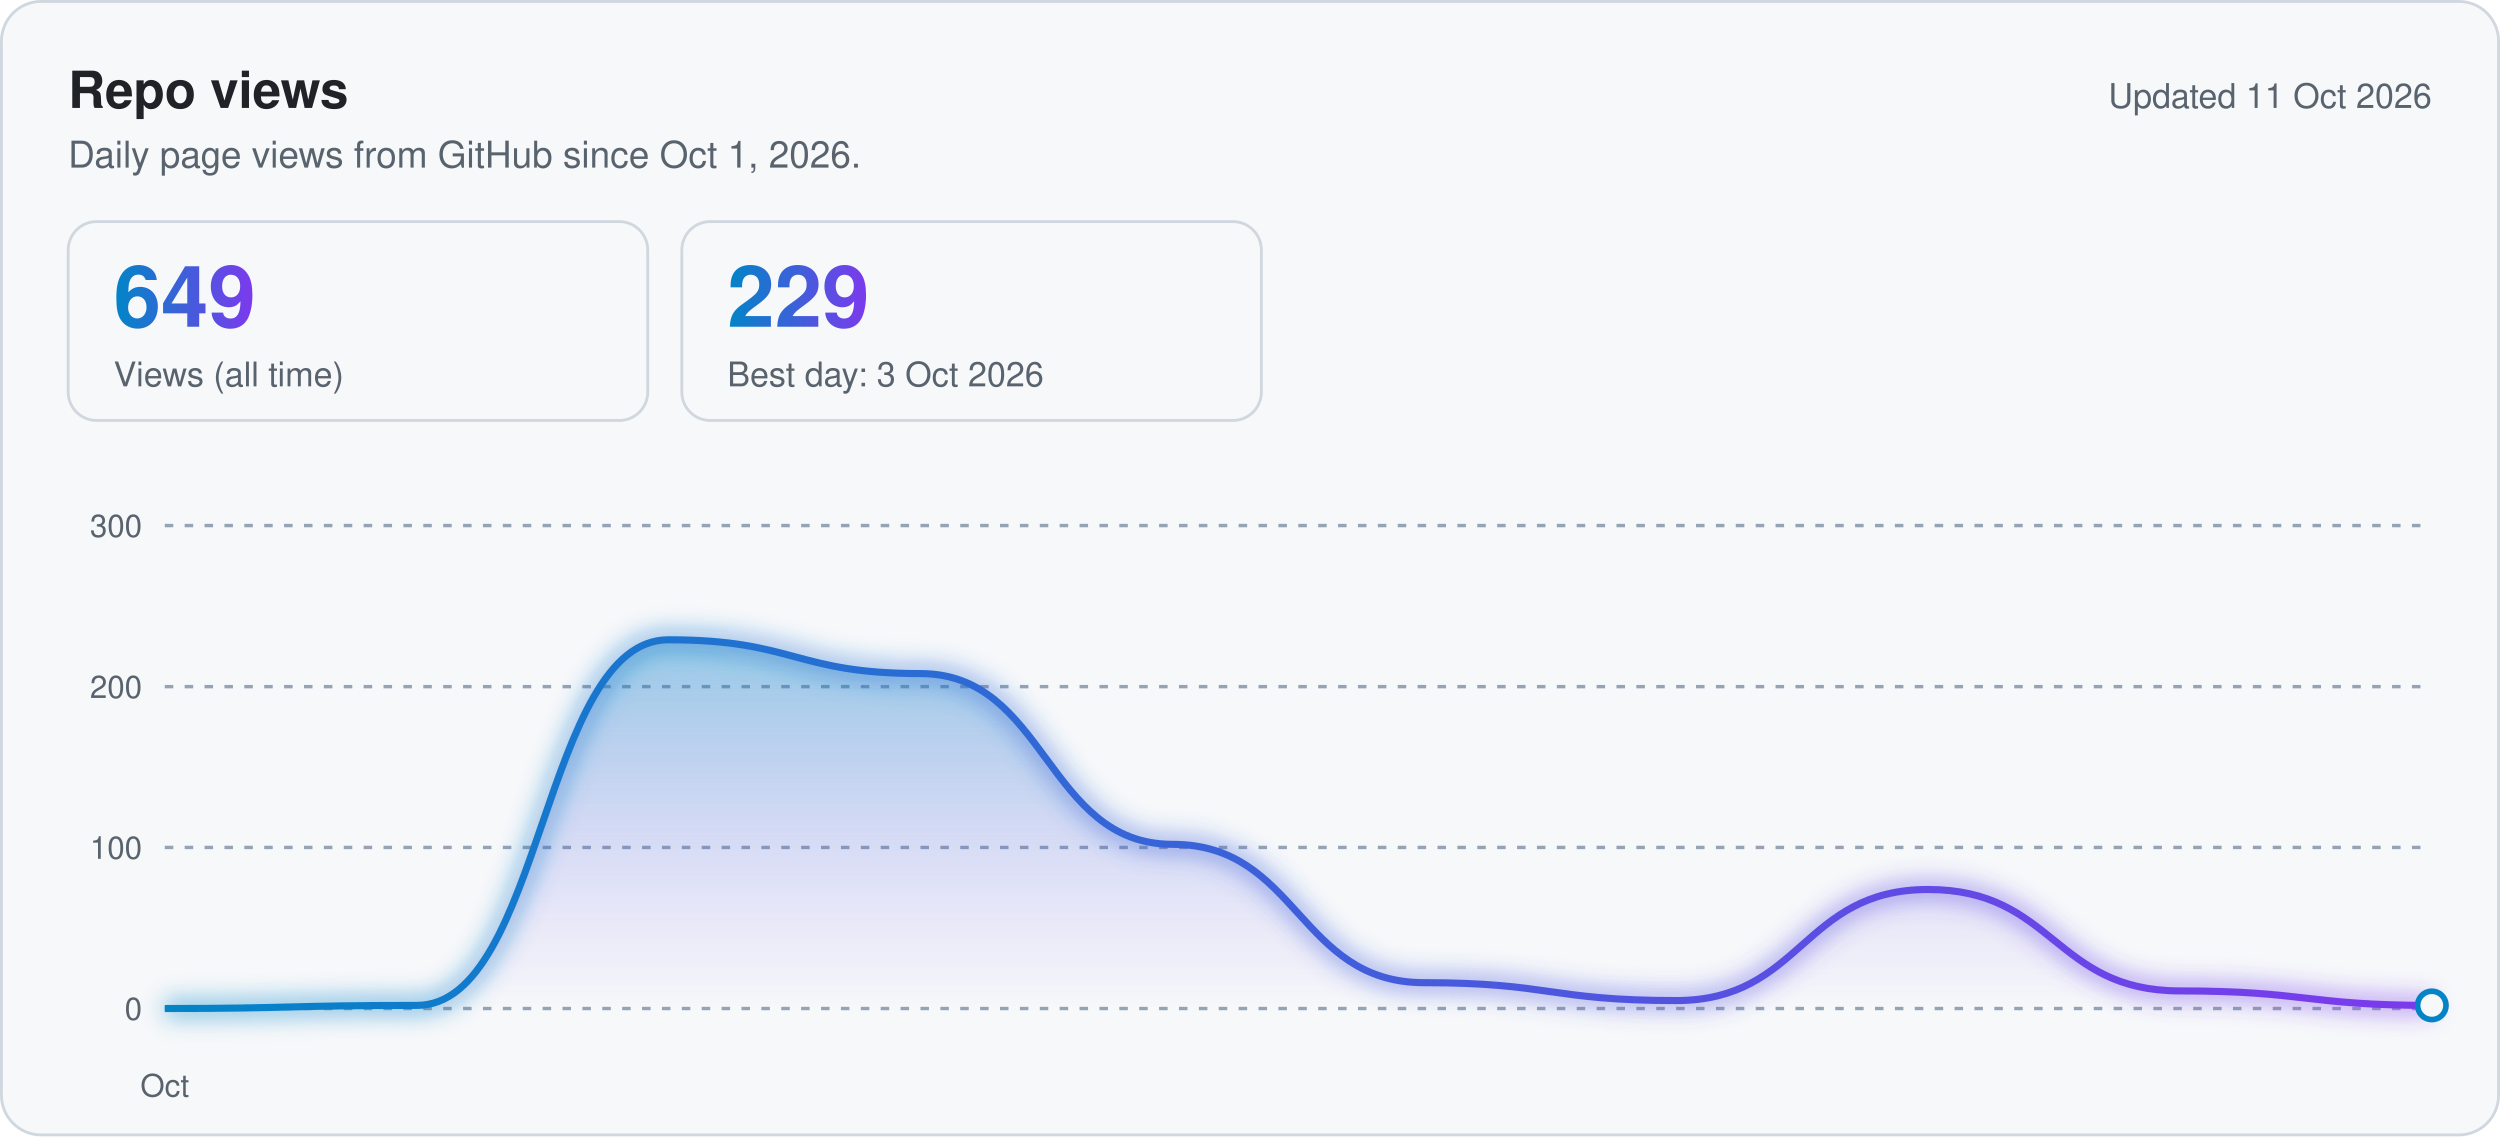
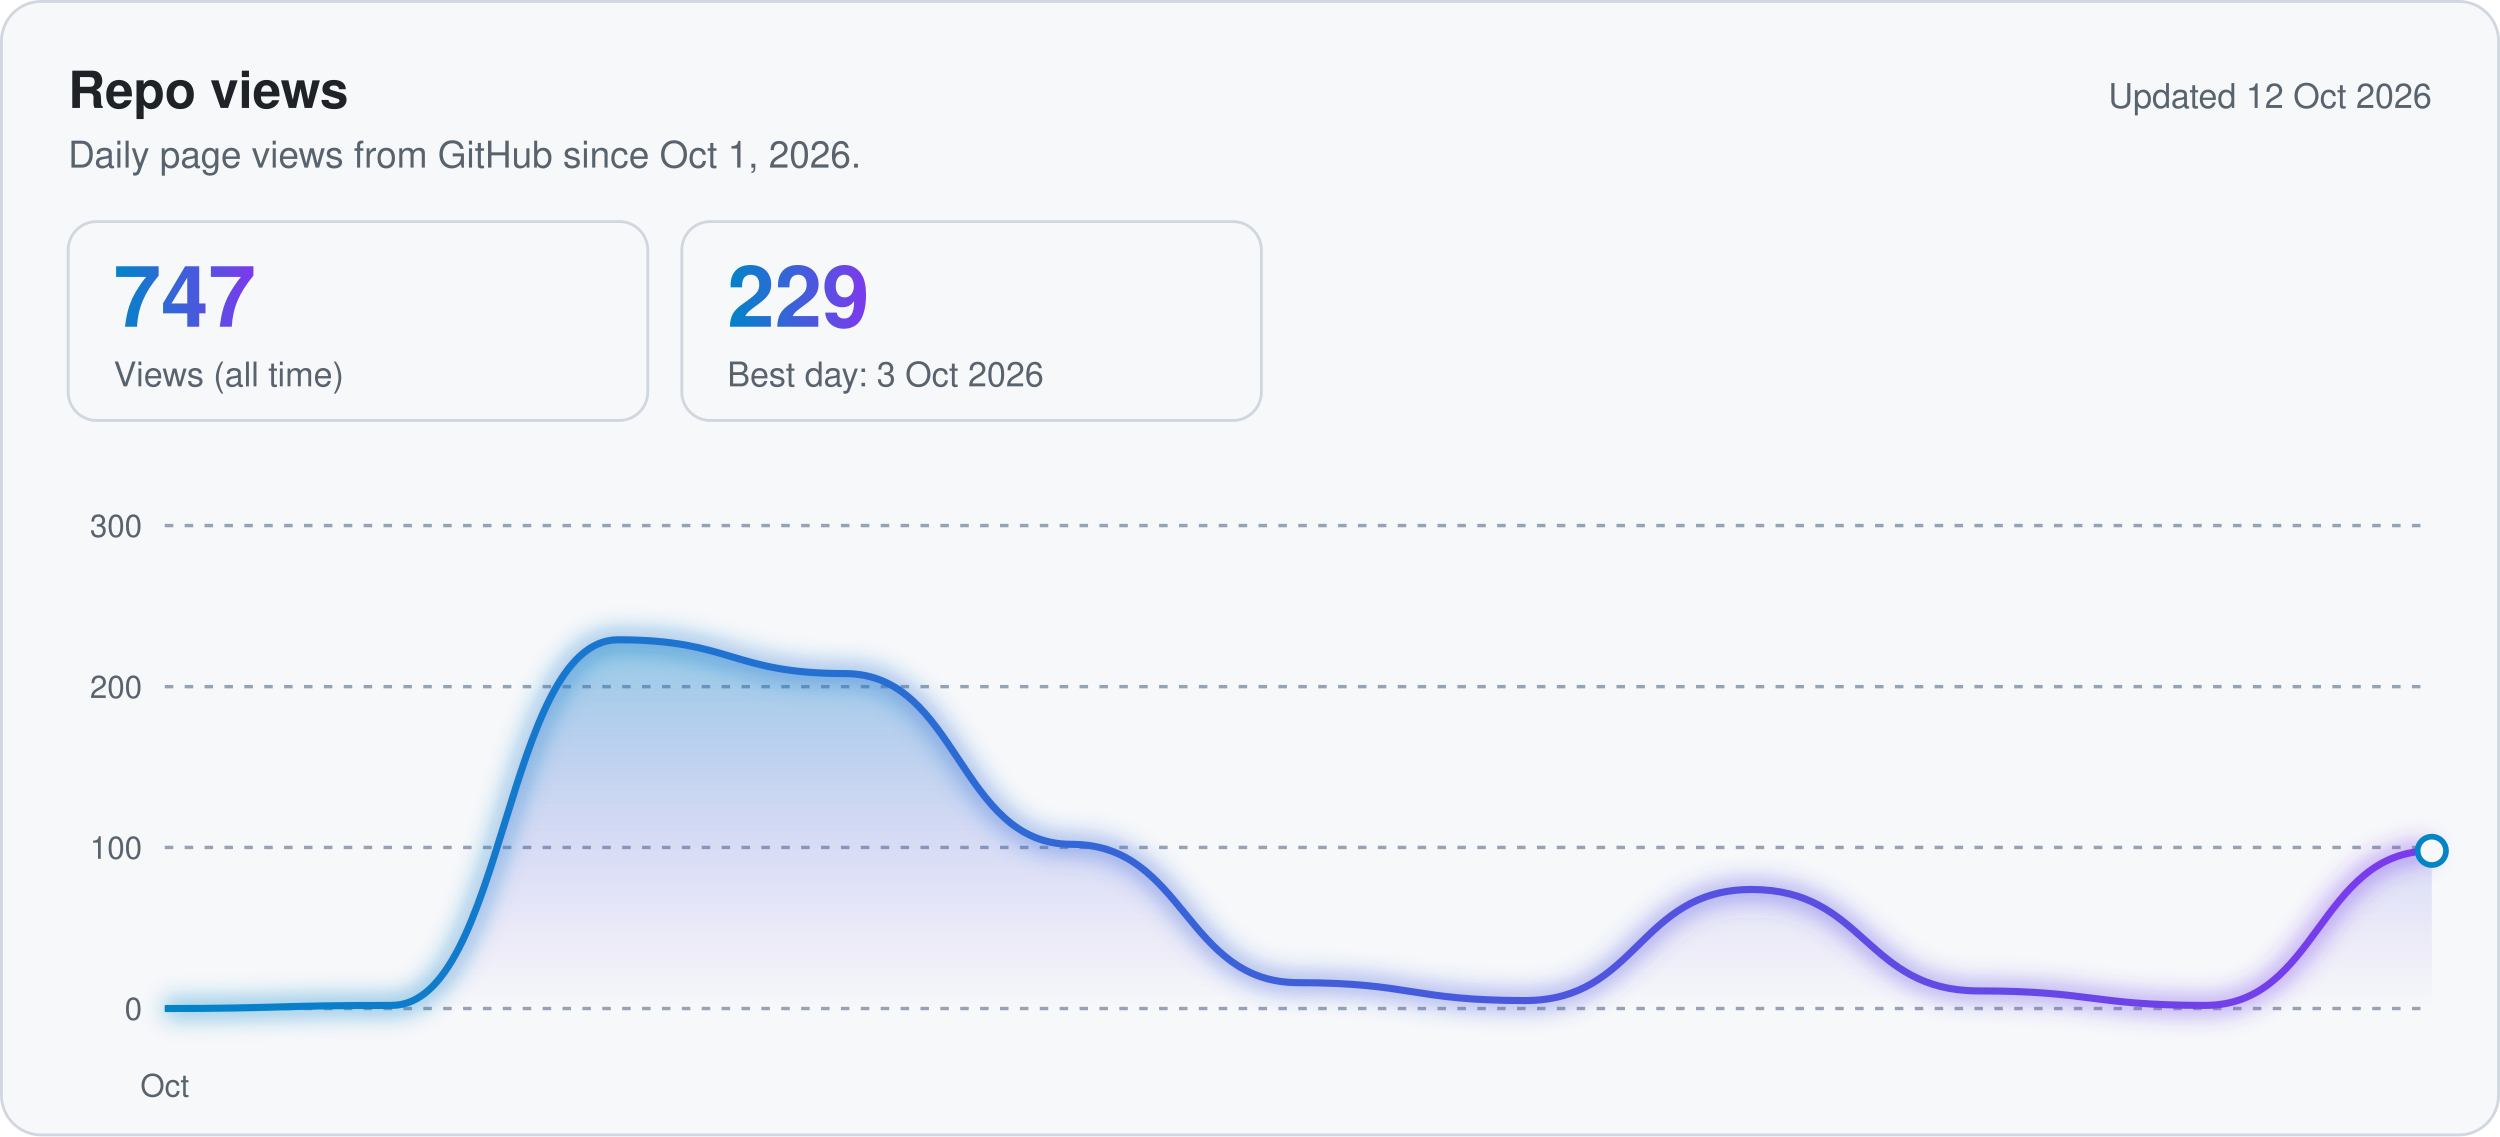
<svg xmlns="http://www.w3.org/2000/svg" viewBox="0 0 880 400" width="880" height="400" role="img" aria-label="Repo views" font-family="'Segoe UI', system-ui, -apple-system, Helvetica, Arial, sans-serif">
  <style>@keyframes draw{from{stroke-dasharray:1;stroke-dashoffset:1}to{stroke-dasharray:1;stroke-dashoffset:0}}@keyframes fade{from{opacity:0}}.ln,.gw{animation:draw 2.2s ease-out .2s backwards}.fd{animation:fade 1.4s ease 1.2s backwards}@media (prefers-reduced-motion:reduce){.lwv{display:none}}@media (prefers-reduced-motion:reduce){*{animation:none!important}}</style>
  <defs>
    <linearGradient id="lg" x1="0" x2="1">
      <stop offset="0" stop-color="#0284c7" />
      <stop offset="1" stop-color="#7c3aed" />
    </linearGradient>
    <linearGradient id="ag" x1="0" x2="0" y1="0" y2="1">
      <stop offset="0" stop-color="#0284c7" stop-opacity=".4" />
      <stop offset="1" stop-color="#7c3aed" stop-opacity="0" />
    </linearGradient>
    <filter id="gw" x="-5%" y="-30%" width="110%" height="160%">
      <feGaussianBlur stdDeviation="4" />
    </filter>
    <linearGradient id="wv" gradientUnits="userSpaceOnUse" x1="0" y1="0" x2="880" y2="0" gradientTransform="translate(-90,0)">
      <stop offset="0" stop-color="#fff" stop-opacity="0" />
      <stop offset=".04" stop-color="#fff" stop-opacity="0" />
      <stop offset=".08" stop-color="#fff" stop-opacity="1" />
      <stop offset=".086" stop-color="#fff" stop-opacity="0" />
      <stop offset="1" stop-color="#fff" stop-opacity="0" />
      <animateTransform attributeName="gradientTransform" type="translate" from="-90 0" to="970 0" dur="10s" begin="2.4s" repeatCount="indefinite" />
    </linearGradient>
  </defs>
  <rect x=".5" y=".5" width="879" height="399" rx="14" fill="#f6f8fa" stroke="#d0d7de" />
  <text x="24" y="38" font-size="18" font-weight="700" fill="#1f2328">Repo views</text>
  <text x="24" y="59" font-size="13" fill="#59636e">Daily page views from GitHub since Oct 1, 2026.</text>
-   <text x="856" y="38" font-size="12" fill="#59636e" text-anchor="end">Updated 11 Oct 2026</text>
+   <text x="856" y="38" font-size="12" fill="#59636e" text-anchor="end">Updated 12 Oct 2026</text>
  <rect x="24" y="78" width="204" height="70" rx="10" fill="none" stroke="#d0d7de" />
-   <text x="40" y="115" font-size="30" font-weight="700" fill="url(#lg)">649</text>
+   <text x="40" y="115" font-size="30" font-weight="700" fill="url(#lg)">747</text>
  <text x="40" y="136" font-size="12" fill="#59636e">Views (all time)</text>
  <rect x="240" y="78" width="204" height="70" rx="10" fill="none" stroke="#d0d7de" />
  <text x="256" y="115" font-size="30" font-weight="700" fill="url(#lg)">229</text>
  <text x="256" y="136" font-size="12" fill="#59636e">Best day: 3 Oct 2026</text>
  <line x1="58" x2="856" y1="355.0" y2="355.0" stroke="#95a3b5" stroke-width="1.2" stroke-dasharray="3 4" />
  <text x="50" y="359.0" font-size="11" fill="#59636e" text-anchor="end">0</text>
  <line x1="58" x2="856" y1="298.3" y2="298.3" stroke="#95a3b5" stroke-width="1.2" stroke-dasharray="3 4" />
  <text x="50" y="302.3" font-size="11" fill="#59636e" text-anchor="end">100</text>
  <line x1="58" x2="856" y1="241.7" y2="241.7" stroke="#95a3b5" stroke-width="1.2" stroke-dasharray="3 4" />
  <text x="50" y="245.7" font-size="11" fill="#59636e" text-anchor="end">200</text>
  <line x1="58" x2="856" y1="185.0" y2="185.0" stroke="#95a3b5" stroke-width="1.2" stroke-dasharray="3 4" />
  <text x="50" y="189.0" font-size="11" fill="#59636e" text-anchor="end">300</text>
  <text x="58.0" y="386" font-size="11" fill="#59636e" text-anchor="middle">Oct</text>
-   <path class="fd" d="M58.0,355.0C102.3,355.0 102.3,353.9 146.7,353.9C191.0,353.9 191.0,225.2 235.3,225.2C279.7,225.2 279.7,237.1 324.0,237.1C368.3,237.1 368.3,297.2 412.7,297.2C457.0,297.2 457.0,345.9 501.3,345.9C545.7,345.9 545.7,352.2 590.0,352.2C634.3,352.2 634.3,313.1 678.7,313.1C723.0,313.1 723.0,348.8 767.3,348.8C811.7,348.8 811.7,353.9 856.0,353.9L856.0,355.0L58.0,355.0Z" fill="url(#ag)" />
-   <path class="gw" d="M58.0,355.0C102.3,355.0 102.3,353.9 146.7,353.9C191.0,353.9 191.0,225.2 235.3,225.2C279.7,225.2 279.7,237.1 324.0,237.1C368.3,237.1 368.3,297.2 412.7,297.2C457.0,297.2 457.0,345.9 501.3,345.9C545.7,345.9 545.7,352.2 590.0,352.2C634.3,352.2 634.3,313.1 678.7,313.1C723.0,313.1 723.0,348.8 767.3,348.8C811.7,348.8 811.7,353.9 856.0,353.9" pathLength="1" fill="none" stroke="url(#lg)" stroke-width="7" stroke-opacity=".45" filter="url(#gw)" />
-   <path class="ln" d="M58.0,355.0C102.3,355.0 102.3,353.9 146.7,353.9C191.0,353.9 191.0,225.2 235.3,225.2C279.7,225.2 279.7,237.1 324.0,237.1C368.3,237.1 368.3,297.2 412.7,297.2C457.0,297.2 457.0,345.9 501.3,345.9C545.7,345.9 545.7,352.2 590.0,352.2C634.3,352.2 634.3,313.1 678.7,313.1C723.0,313.1 723.0,348.8 767.3,348.8C811.7,348.8 811.7,353.9 856.0,353.9" pathLength="1" fill="none" stroke="url(#lg)" stroke-width="2.5" stroke-linejoin="round" />
-   <path class="lwv" d="M58.0,355.0C102.3,355.0 102.3,353.9 146.7,353.9C191.0,353.9 191.0,225.2 235.3,225.2C279.7,225.2 279.7,237.1 324.0,237.1C368.3,237.1 368.3,297.2 412.7,297.2C457.0,297.2 457.0,345.9 501.3,345.9C545.7,345.9 545.7,352.2 590.0,352.2C634.3,352.2 634.3,313.1 678.7,313.1C723.0,313.1 723.0,348.8 767.3,348.8C811.7,348.8 811.7,353.9 856.0,353.9" fill="none" stroke="url(#wv)" stroke-width="5.5" stroke-linecap="round" filter="url(#gw)" />
-   <path class="lwv" d="M58.0,355.0C102.3,355.0 102.3,353.9 146.7,353.9C191.0,353.9 191.0,225.2 235.3,225.2C279.7,225.2 279.7,237.1 324.0,237.1C368.3,237.1 368.3,297.2 412.7,297.2C457.0,297.2 457.0,345.9 501.3,345.9C545.7,345.9 545.7,352.2 590.0,352.2C634.3,352.2 634.3,313.1 678.7,313.1C723.0,313.1 723.0,348.8 767.3,348.8C811.7,348.8 811.7,353.9 856.0,353.9" fill="none" stroke="url(#wv)" stroke-width="2" stroke-linecap="round" />
-   <circle class="fd" cx="856.0" cy="353.9" r="5" fill="#f6f8fa" stroke="#0284c7" stroke-width="2" />
+   <path class="fd" d="M58.0,355.0C97.9,355.0 97.9,353.9 137.8,353.9C177.7,353.9 177.7,225.2 217.6,225.2C257.5,225.2 257.5,237.1 297.4,237.1C337.3,237.1 337.3,297.2 377.2,297.2C417.1,297.2 417.1,345.9 457.0,345.9C496.9,345.9 496.9,352.2 536.8,352.2C576.7,352.2 576.7,313.1 616.6,313.1C656.5,313.1 656.5,348.8 696.4,348.8C736.3,348.8 736.3,353.9 776.2,353.9C816.1,353.9 816.1,299.5 856.0,299.5L856.0,355.0L58.0,355.0Z" fill="url(#ag)" />
+   <path class="gw" d="M58.0,355.0C97.9,355.0 97.9,353.9 137.8,353.9C177.7,353.9 177.7,225.2 217.6,225.2C257.5,225.2 257.5,237.1 297.4,237.1C337.3,237.1 337.3,297.2 377.2,297.2C417.1,297.2 417.1,345.9 457.0,345.9C496.9,345.9 496.9,352.2 536.8,352.2C576.7,352.2 576.7,313.1 616.6,313.1C656.5,313.1 656.5,348.8 696.4,348.8C736.3,348.8 736.3,353.9 776.2,353.9C816.1,353.9 816.1,299.5 856.0,299.5" pathLength="1" fill="none" stroke="url(#lg)" stroke-width="7" stroke-opacity=".45" filter="url(#gw)" />
+   <path class="ln" d="M58.0,355.0C97.9,355.0 97.9,353.9 137.8,353.9C177.7,353.9 177.7,225.2 217.6,225.2C257.5,225.2 257.5,237.1 297.4,237.1C337.3,237.1 337.3,297.2 377.2,297.2C417.1,297.2 417.1,345.9 457.0,345.9C496.9,345.9 496.9,352.2 536.8,352.2C576.7,352.2 576.7,313.1 616.6,313.1C656.5,313.1 656.5,348.8 696.4,348.8C736.3,348.8 736.3,353.9 776.2,353.9C816.1,353.9 816.1,299.5 856.0,299.5" pathLength="1" fill="none" stroke="url(#lg)" stroke-width="2.5" stroke-linejoin="round" />
+   <path class="lwv" d="M58.0,355.0C97.9,355.0 97.9,353.9 137.8,353.9C177.7,353.9 177.7,225.2 217.6,225.2C257.5,225.2 257.5,237.1 297.4,237.1C337.3,237.1 337.3,297.2 377.2,297.2C417.1,297.2 417.1,345.9 457.0,345.9C496.9,345.9 496.9,352.2 536.8,352.2C576.7,352.2 576.7,313.1 616.6,313.1C656.5,313.1 656.5,348.8 696.4,348.8C736.3,348.8 736.3,353.9 776.2,353.9C816.1,353.9 816.1,299.5 856.0,299.5" fill="none" stroke="url(#wv)" stroke-width="5.5" stroke-linecap="round" filter="url(#gw)" />
+   <path class="lwv" d="M58.0,355.0C97.9,355.0 97.9,353.9 137.8,353.9C177.7,353.9 177.7,225.2 217.6,225.2C257.5,225.2 257.5,237.1 297.4,237.1C337.3,237.1 337.3,297.2 377.2,297.2C417.1,297.2 417.1,345.9 457.0,345.9C496.9,345.9 496.9,352.2 536.8,352.2C576.7,352.2 576.7,313.1 616.6,313.1C656.5,313.1 656.5,348.8 696.4,348.8C736.3,348.8 736.3,353.9 776.2,353.9C816.1,353.9 816.1,299.5 856.0,299.5" fill="none" stroke="url(#wv)" stroke-width="2" stroke-linecap="round" />
+   <circle class="fd" cx="856.0" cy="299.5" r="5" fill="#f6f8fa" stroke="#0284c7" stroke-width="2" />
</svg>
